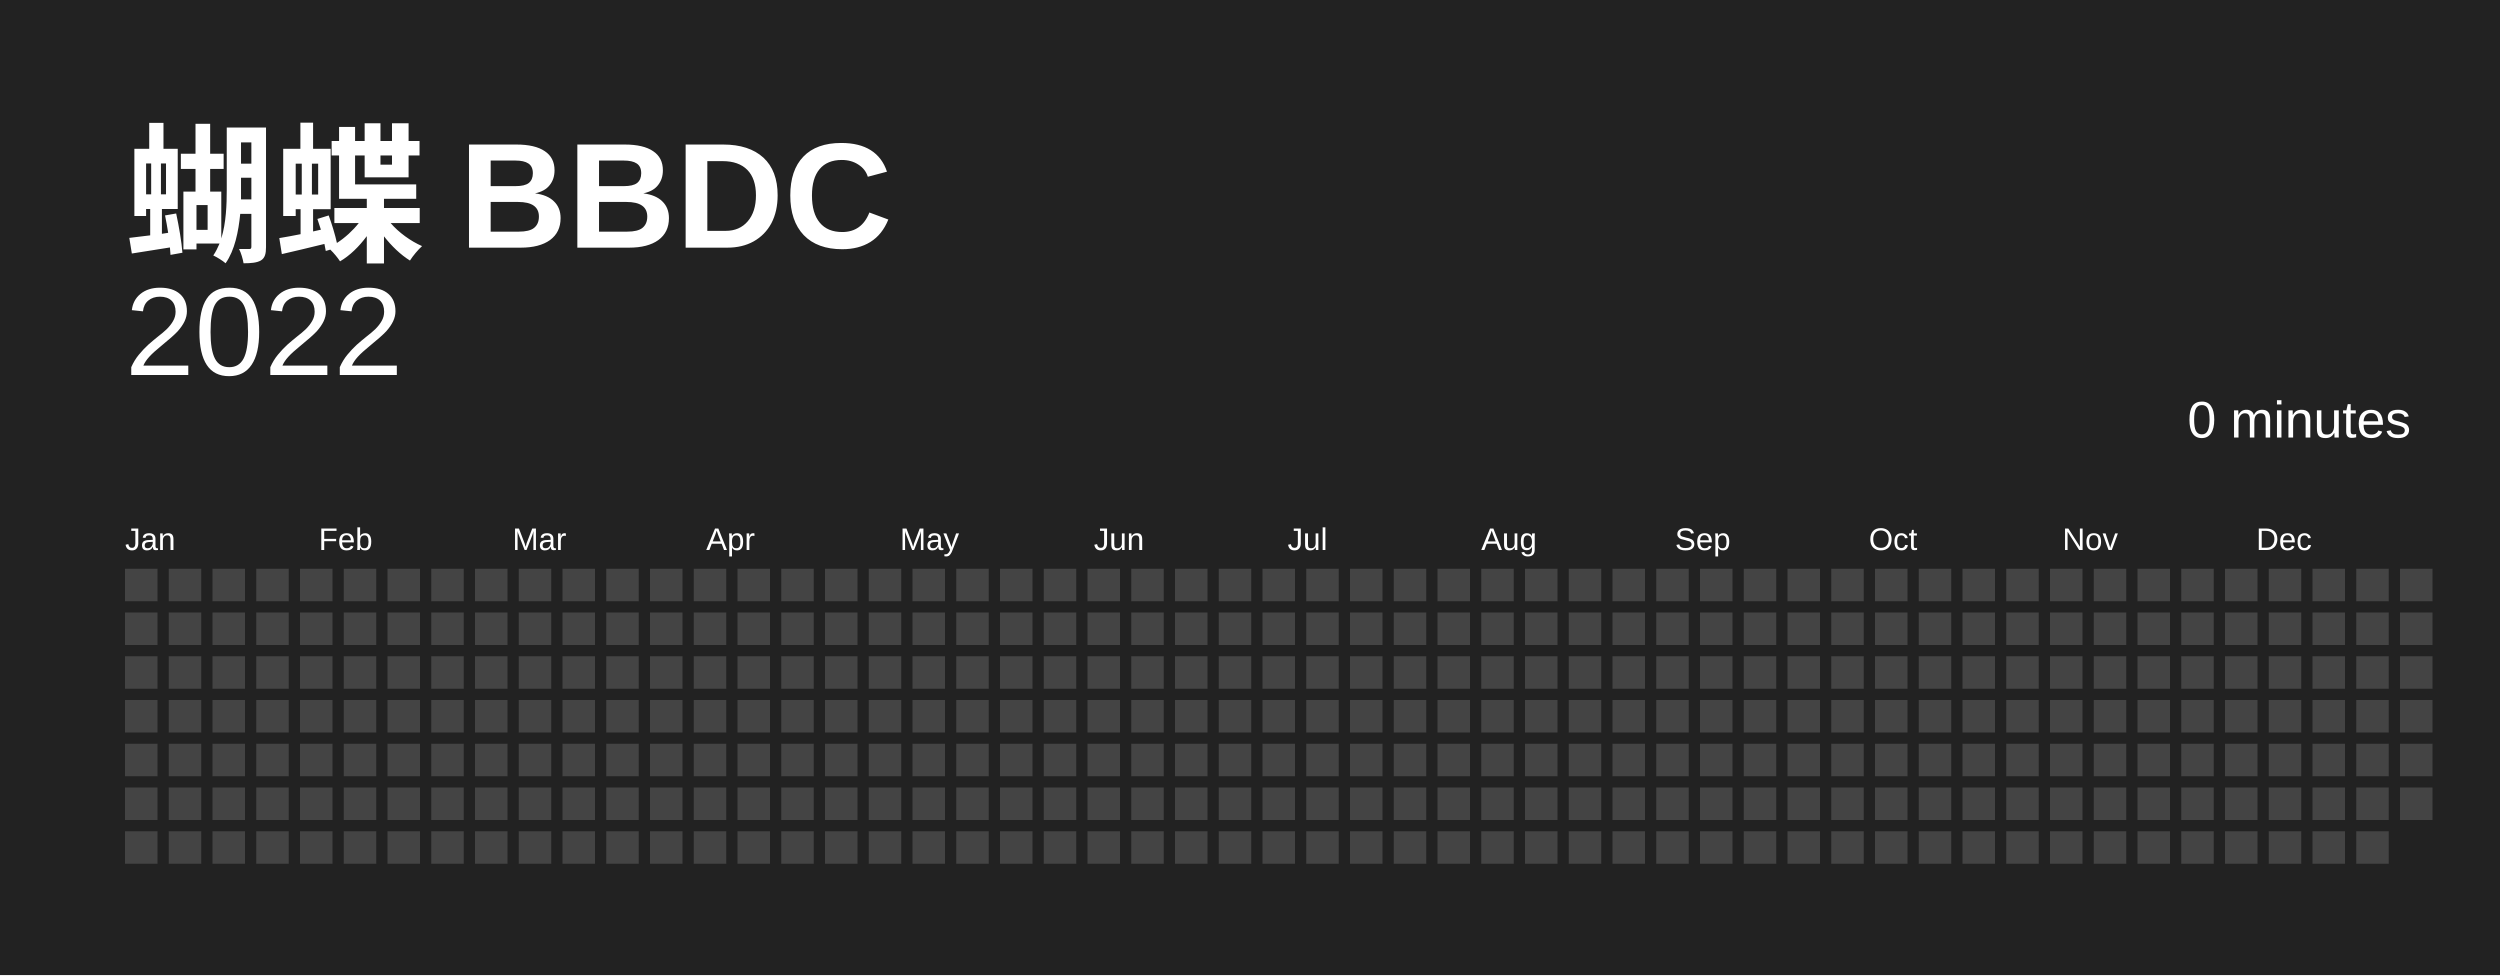
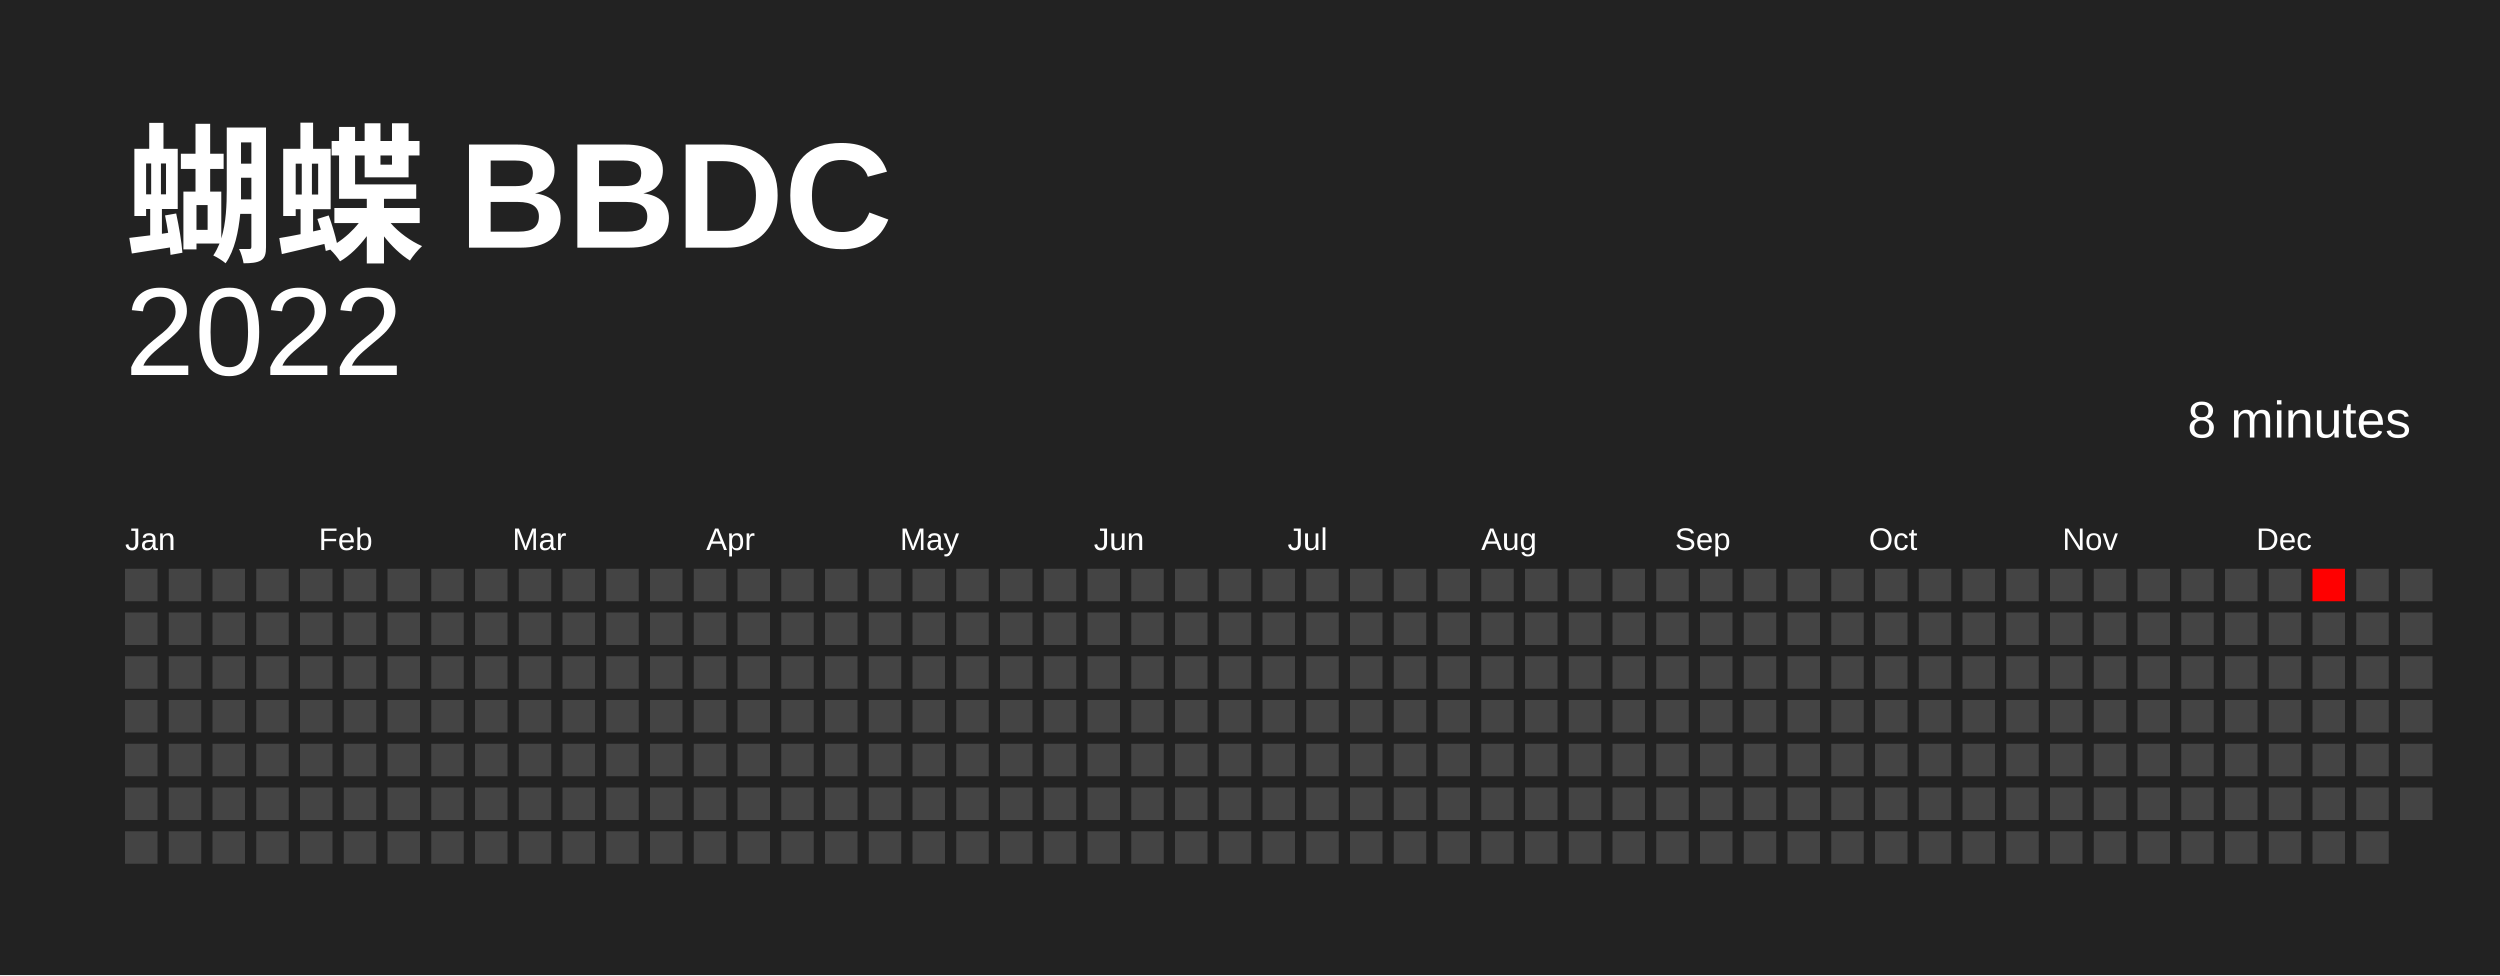
<svg xmlns="http://www.w3.org/2000/svg" baseProfile="full" height="78mm" version="1.1" viewBox="0,0,200,78" width="200mm">
  <defs />
  <rect fill="#222222" height="78" width="200" x="0" y="0" />
  <text fill="#FFFFFF" style="font-size:12px; font-family:Arial; font-weight:bold;" x="10" y="20">蝴蝶 BBDC</text>
  <text alignment-baseline="hanging" fill="#FFFFFF" style="font-size:10.0px; font-family:Arial;" x="10" y="30">2022</text>
-   <text alignment-baseline="hanging" fill="#FFFFFF" style="font-size:4.125px; font-family:Arial;" x="175" y="35">0 minutes</text>
+   <text alignment-baseline="hanging" fill="#FFFFFF" style="font-size:4.125px; font-family:Arial;" x="175" y="35">8 minutes</text>
  <text fill="#FFFFFF" style="font-size:2.5px; font-family:Arial" x="10.0" y="44">Jan</text>
  <text fill="#FFFFFF" style="font-size:2.5px; font-family:Arial" x="25.5" y="44">Feb</text>
  <text fill="#FFFFFF" style="font-size:2.5px; font-family:Arial" x="41.0" y="44">Mar</text>
  <text fill="#FFFFFF" style="font-size:2.5px; font-family:Arial" x="56.5" y="44">Apr</text>
  <text fill="#FFFFFF" style="font-size:2.5px; font-family:Arial" x="72.0" y="44">May</text>
  <text fill="#FFFFFF" style="font-size:2.5px; font-family:Arial" x="87.5" y="44">Jun</text>
  <text fill="#FFFFFF" style="font-size:2.5px; font-family:Arial" x="103.0" y="44">Jul</text>
  <text fill="#FFFFFF" style="font-size:2.5px; font-family:Arial" x="118.5" y="44">Aug</text>
  <text fill="#FFFFFF" style="font-size:2.5px; font-family:Arial" x="134.0" y="44">Sep</text>
  <text fill="#FFFFFF" style="font-size:2.5px; font-family:Arial" x="149.5" y="44">Oct</text>
  <text fill="#FFFFFF" style="font-size:2.5px; font-family:Arial" x="165.0" y="44">Nov</text>
  <text fill="#FFFFFF" style="font-size:2.5px; font-family:Arial" x="180.5" y="44">Dec</text>
  <rect fill="#444444" height="2.6" width="2.6" x="10.0" y="45.5" />
  <rect fill="#444444" height="2.6" width="2.6" x="10.0" y="49.0" />
  <rect fill="#444444" height="2.6" width="2.6" x="10.0" y="52.5" />
  <rect fill="#444444" height="2.6" width="2.6" x="10.0" y="56.0" />
  <rect fill="#444444" height="2.6" width="2.6" x="10.0" y="59.5" />
  <rect fill="#444444" height="2.6" width="2.6" x="10.0" y="63.0" />
  <rect fill="#444444" height="2.6" width="2.6" x="10.0" y="66.5" />
  <rect fill="#444444" height="2.6" width="2.6" x="13.5" y="45.5" />
  <rect fill="#444444" height="2.6" width="2.6" x="13.5" y="49.0" />
  <rect fill="#444444" height="2.6" width="2.6" x="13.5" y="52.5" />
  <rect fill="#444444" height="2.6" width="2.6" x="13.5" y="56.0" />
  <rect fill="#444444" height="2.6" width="2.6" x="13.5" y="59.5" />
  <rect fill="#444444" height="2.6" width="2.6" x="13.5" y="63.0" />
  <rect fill="#444444" height="2.6" width="2.6" x="13.5" y="66.5" />
  <rect fill="#444444" height="2.6" width="2.6" x="17.0" y="45.5" />
  <rect fill="#444444" height="2.6" width="2.6" x="17.0" y="49.0" />
  <rect fill="#444444" height="2.6" width="2.6" x="17.0" y="52.5" />
  <rect fill="#444444" height="2.6" width="2.6" x="17.0" y="56.0" />
  <rect fill="#444444" height="2.6" width="2.6" x="17.0" y="59.5" />
  <rect fill="#444444" height="2.6" width="2.6" x="17.0" y="63.0" />
  <rect fill="#444444" height="2.6" width="2.6" x="17.0" y="66.5" />
  <rect fill="#444444" height="2.6" width="2.6" x="20.5" y="45.5" />
  <rect fill="#444444" height="2.6" width="2.6" x="20.5" y="49.0" />
  <rect fill="#444444" height="2.6" width="2.6" x="20.5" y="52.5" />
  <rect fill="#444444" height="2.6" width="2.6" x="20.5" y="56.0" />
  <rect fill="#444444" height="2.6" width="2.6" x="20.5" y="59.5" />
  <rect fill="#444444" height="2.6" width="2.6" x="20.5" y="63.0" />
  <rect fill="#444444" height="2.6" width="2.6" x="20.5" y="66.5" />
  <rect fill="#444444" height="2.6" width="2.6" x="24.0" y="45.5" />
  <rect fill="#444444" height="2.6" width="2.6" x="24.0" y="49.0" />
  <rect fill="#444444" height="2.6" width="2.6" x="24.0" y="52.5" />
  <rect fill="#444444" height="2.6" width="2.6" x="24.0" y="56.0" />
  <rect fill="#444444" height="2.6" width="2.6" x="24.0" y="59.5" />
  <rect fill="#444444" height="2.6" width="2.6" x="24.0" y="63.0" />
  <rect fill="#444444" height="2.6" width="2.6" x="24.0" y="66.5" />
  <rect fill="#444444" height="2.6" width="2.6" x="27.5" y="45.5" />
  <rect fill="#444444" height="2.6" width="2.6" x="27.5" y="49.0" />
  <rect fill="#444444" height="2.6" width="2.6" x="27.5" y="52.5" />
  <rect fill="#444444" height="2.6" width="2.6" x="27.5" y="56.0" />
  <rect fill="#444444" height="2.6" width="2.6" x="27.5" y="59.5" />
  <rect fill="#444444" height="2.6" width="2.6" x="27.5" y="63.0" />
  <rect fill="#444444" height="2.6" width="2.6" x="27.5" y="66.5" />
  <rect fill="#444444" height="2.6" width="2.6" x="31.0" y="45.5" />
  <rect fill="#444444" height="2.6" width="2.6" x="31.0" y="49.0" />
  <rect fill="#444444" height="2.6" width="2.6" x="31.0" y="52.5" />
  <rect fill="#444444" height="2.6" width="2.6" x="31.0" y="56.0" />
  <rect fill="#444444" height="2.6" width="2.6" x="31.0" y="59.5" />
  <rect fill="#444444" height="2.6" width="2.6" x="31.0" y="63.0" />
  <rect fill="#444444" height="2.6" width="2.6" x="31.0" y="66.5" />
  <rect fill="#444444" height="2.6" width="2.6" x="34.5" y="45.5" />
  <rect fill="#444444" height="2.6" width="2.6" x="34.5" y="49.0" />
  <rect fill="#444444" height="2.6" width="2.6" x="34.5" y="52.5" />
  <rect fill="#444444" height="2.6" width="2.6" x="34.5" y="56.0" />
  <rect fill="#444444" height="2.6" width="2.6" x="34.5" y="59.5" />
  <rect fill="#444444" height="2.6" width="2.6" x="34.5" y="63.0" />
  <rect fill="#444444" height="2.6" width="2.6" x="34.5" y="66.5" />
  <rect fill="#444444" height="2.6" width="2.6" x="38.0" y="45.5" />
  <rect fill="#444444" height="2.6" width="2.6" x="38.0" y="49.0" />
  <rect fill="#444444" height="2.6" width="2.6" x="38.0" y="52.5" />
  <rect fill="#444444" height="2.6" width="2.6" x="38.0" y="56.0" />
  <rect fill="#444444" height="2.6" width="2.6" x="38.0" y="59.5" />
  <rect fill="#444444" height="2.6" width="2.6" x="38.0" y="63.0" />
  <rect fill="#444444" height="2.6" width="2.6" x="38.0" y="66.5" />
  <rect fill="#444444" height="2.6" width="2.6" x="41.5" y="45.5" />
  <rect fill="#444444" height="2.6" width="2.6" x="41.5" y="49.0" />
  <rect fill="#444444" height="2.6" width="2.6" x="41.5" y="52.5" />
  <rect fill="#444444" height="2.6" width="2.6" x="41.5" y="56.0" />
  <rect fill="#444444" height="2.6" width="2.6" x="41.5" y="59.5" />
  <rect fill="#444444" height="2.6" width="2.6" x="41.5" y="63.0" />
  <rect fill="#444444" height="2.6" width="2.6" x="41.5" y="66.5" />
  <rect fill="#444444" height="2.6" width="2.6" x="45.0" y="45.5" />
  <rect fill="#444444" height="2.6" width="2.6" x="45.0" y="49.0" />
  <rect fill="#444444" height="2.6" width="2.6" x="45.0" y="52.5" />
  <rect fill="#444444" height="2.6" width="2.6" x="45.0" y="56.0" />
  <rect fill="#444444" height="2.6" width="2.6" x="45.0" y="59.5" />
  <rect fill="#444444" height="2.6" width="2.6" x="45.0" y="63.0" />
  <rect fill="#444444" height="2.6" width="2.6" x="45.0" y="66.5" />
  <rect fill="#444444" height="2.6" width="2.6" x="48.5" y="45.5" />
  <rect fill="#444444" height="2.6" width="2.6" x="48.5" y="49.0" />
  <rect fill="#444444" height="2.6" width="2.6" x="48.5" y="52.5" />
  <rect fill="#444444" height="2.6" width="2.6" x="48.5" y="56.0" />
  <rect fill="#444444" height="2.6" width="2.6" x="48.5" y="59.5" />
  <rect fill="#444444" height="2.6" width="2.6" x="48.5" y="63.0" />
  <rect fill="#444444" height="2.6" width="2.6" x="48.5" y="66.5" />
  <rect fill="#444444" height="2.6" width="2.6" x="52.0" y="45.5" />
  <rect fill="#444444" height="2.6" width="2.6" x="52.0" y="49.0" />
  <rect fill="#444444" height="2.6" width="2.6" x="52.0" y="52.5" />
  <rect fill="#444444" height="2.6" width="2.6" x="52.0" y="56.0" />
  <rect fill="#444444" height="2.6" width="2.6" x="52.0" y="59.5" />
  <rect fill="#444444" height="2.6" width="2.6" x="52.0" y="63.0" />
  <rect fill="#444444" height="2.6" width="2.6" x="52.0" y="66.5" />
  <rect fill="#444444" height="2.6" width="2.6" x="55.5" y="45.5" />
  <rect fill="#444444" height="2.6" width="2.6" x="55.5" y="49.0" />
  <rect fill="#444444" height="2.6" width="2.6" x="55.5" y="52.5" />
  <rect fill="#444444" height="2.6" width="2.6" x="55.5" y="56.0" />
  <rect fill="#444444" height="2.6" width="2.6" x="55.5" y="59.5" />
  <rect fill="#444444" height="2.6" width="2.6" x="55.5" y="63.0" />
  <rect fill="#444444" height="2.6" width="2.6" x="55.5" y="66.5" />
  <rect fill="#444444" height="2.6" width="2.6" x="59.0" y="45.5" />
  <rect fill="#444444" height="2.6" width="2.6" x="59.0" y="49.0" />
  <rect fill="#444444" height="2.6" width="2.6" x="59.0" y="52.5" />
  <rect fill="#444444" height="2.6" width="2.6" x="59.0" y="56.0" />
  <rect fill="#444444" height="2.6" width="2.6" x="59.0" y="59.5" />
  <rect fill="#444444" height="2.6" width="2.6" x="59.0" y="63.0" />
  <rect fill="#444444" height="2.6" width="2.6" x="59.0" y="66.5" />
  <rect fill="#444444" height="2.6" width="2.6" x="62.5" y="45.5" />
  <rect fill="#444444" height="2.6" width="2.6" x="62.5" y="49.0" />
  <rect fill="#444444" height="2.6" width="2.6" x="62.5" y="52.5" />
  <rect fill="#444444" height="2.6" width="2.6" x="62.5" y="56.0" />
  <rect fill="#444444" height="2.6" width="2.6" x="62.5" y="59.5" />
  <rect fill="#444444" height="2.6" width="2.6" x="62.5" y="63.0" />
  <rect fill="#444444" height="2.6" width="2.6" x="62.5" y="66.5" />
  <rect fill="#444444" height="2.6" width="2.6" x="66.0" y="45.5" />
  <rect fill="#444444" height="2.6" width="2.6" x="66.0" y="49.0" />
  <rect fill="#444444" height="2.6" width="2.6" x="66.0" y="52.5" />
  <rect fill="#444444" height="2.6" width="2.6" x="66.0" y="56.0" />
  <rect fill="#444444" height="2.6" width="2.6" x="66.0" y="59.5" />
  <rect fill="#444444" height="2.6" width="2.6" x="66.0" y="63.0" />
  <rect fill="#444444" height="2.6" width="2.6" x="66.0" y="66.5" />
  <rect fill="#444444" height="2.6" width="2.6" x="69.5" y="45.5" />
  <rect fill="#444444" height="2.6" width="2.6" x="69.5" y="49.0" />
  <rect fill="#444444" height="2.6" width="2.6" x="69.5" y="52.5" />
  <rect fill="#444444" height="2.6" width="2.6" x="69.5" y="56.0" />
  <rect fill="#444444" height="2.6" width="2.6" x="69.5" y="59.5" />
  <rect fill="#444444" height="2.6" width="2.6" x="69.5" y="63.0" />
  <rect fill="#444444" height="2.6" width="2.6" x="69.5" y="66.5" />
  <rect fill="#444444" height="2.6" width="2.6" x="73.0" y="45.5" />
  <rect fill="#444444" height="2.6" width="2.6" x="73.0" y="49.0" />
  <rect fill="#444444" height="2.6" width="2.6" x="73.0" y="52.5" />
  <rect fill="#444444" height="2.6" width="2.6" x="73.0" y="56.0" />
  <rect fill="#444444" height="2.6" width="2.6" x="73.0" y="59.5" />
  <rect fill="#444444" height="2.6" width="2.6" x="73.0" y="63.0" />
  <rect fill="#444444" height="2.6" width="2.6" x="73.0" y="66.5" />
  <rect fill="#444444" height="2.6" width="2.6" x="76.5" y="45.5" />
  <rect fill="#444444" height="2.6" width="2.6" x="76.5" y="49.0" />
  <rect fill="#444444" height="2.6" width="2.6" x="76.5" y="52.5" />
  <rect fill="#444444" height="2.6" width="2.6" x="76.5" y="56.0" />
  <rect fill="#444444" height="2.6" width="2.6" x="76.5" y="59.5" />
  <rect fill="#444444" height="2.6" width="2.6" x="76.5" y="63.0" />
  <rect fill="#444444" height="2.6" width="2.6" x="76.5" y="66.5" />
  <rect fill="#444444" height="2.6" width="2.6" x="80.0" y="45.5" />
  <rect fill="#444444" height="2.6" width="2.6" x="80.0" y="49.0" />
  <rect fill="#444444" height="2.6" width="2.6" x="80.0" y="52.5" />
  <rect fill="#444444" height="2.6" width="2.6" x="80.0" y="56.0" />
  <rect fill="#444444" height="2.6" width="2.6" x="80.0" y="59.5" />
  <rect fill="#444444" height="2.6" width="2.6" x="80.0" y="63.0" />
  <rect fill="#444444" height="2.6" width="2.6" x="80.0" y="66.5" />
  <rect fill="#444444" height="2.6" width="2.6" x="83.5" y="45.5" />
  <rect fill="#444444" height="2.6" width="2.6" x="83.5" y="49.0" />
  <rect fill="#444444" height="2.6" width="2.6" x="83.5" y="52.5" />
  <rect fill="#444444" height="2.6" width="2.6" x="83.5" y="56.0" />
  <rect fill="#444444" height="2.6" width="2.6" x="83.5" y="59.5" />
  <rect fill="#444444" height="2.6" width="2.6" x="83.5" y="63.0" />
  <rect fill="#444444" height="2.6" width="2.6" x="83.5" y="66.5" />
  <rect fill="#444444" height="2.6" width="2.6" x="87.0" y="45.5" />
  <rect fill="#444444" height="2.6" width="2.6" x="87.0" y="49.0" />
  <rect fill="#444444" height="2.6" width="2.6" x="87.0" y="52.5" />
  <rect fill="#444444" height="2.6" width="2.6" x="87.0" y="56.0" />
  <rect fill="#444444" height="2.6" width="2.6" x="87.0" y="59.5" />
  <rect fill="#444444" height="2.6" width="2.6" x="87.0" y="63.0" />
  <rect fill="#444444" height="2.6" width="2.6" x="87.0" y="66.5" />
  <rect fill="#444444" height="2.6" width="2.6" x="90.5" y="45.5" />
  <rect fill="#444444" height="2.6" width="2.6" x="90.5" y="49.0" />
  <rect fill="#444444" height="2.6" width="2.6" x="90.5" y="52.5" />
  <rect fill="#444444" height="2.6" width="2.6" x="90.5" y="56.0" />
  <rect fill="#444444" height="2.6" width="2.6" x="90.5" y="59.5" />
  <rect fill="#444444" height="2.6" width="2.6" x="90.5" y="63.0" />
  <rect fill="#444444" height="2.6" width="2.6" x="90.5" y="66.5" />
  <rect fill="#444444" height="2.6" width="2.6" x="94.0" y="45.5" />
  <rect fill="#444444" height="2.6" width="2.6" x="94.0" y="49.0" />
  <rect fill="#444444" height="2.6" width="2.6" x="94.0" y="52.5" />
  <rect fill="#444444" height="2.6" width="2.6" x="94.0" y="56.0" />
  <rect fill="#444444" height="2.6" width="2.6" x="94.0" y="59.5" />
  <rect fill="#444444" height="2.6" width="2.6" x="94.0" y="63.0" />
  <rect fill="#444444" height="2.6" width="2.6" x="94.0" y="66.5" />
  <rect fill="#444444" height="2.6" width="2.6" x="97.5" y="45.5" />
  <rect fill="#444444" height="2.6" width="2.6" x="97.5" y="49.0" />
  <rect fill="#444444" height="2.6" width="2.6" x="97.5" y="52.5" />
  <rect fill="#444444" height="2.6" width="2.6" x="97.5" y="56.0" />
  <rect fill="#444444" height="2.6" width="2.6" x="97.5" y="59.5" />
  <rect fill="#444444" height="2.6" width="2.6" x="97.5" y="63.0" />
  <rect fill="#444444" height="2.6" width="2.6" x="97.5" y="66.5" />
  <rect fill="#444444" height="2.6" width="2.6" x="101.0" y="45.5" />
  <rect fill="#444444" height="2.6" width="2.6" x="101.0" y="49.0" />
  <rect fill="#444444" height="2.6" width="2.6" x="101.0" y="52.5" />
  <rect fill="#444444" height="2.6" width="2.6" x="101.0" y="56.0" />
  <rect fill="#444444" height="2.6" width="2.6" x="101.0" y="59.5" />
  <rect fill="#444444" height="2.6" width="2.6" x="101.0" y="63.0" />
  <rect fill="#444444" height="2.6" width="2.6" x="101.0" y="66.5" />
  <rect fill="#444444" height="2.6" width="2.6" x="104.5" y="45.5" />
  <rect fill="#444444" height="2.6" width="2.6" x="104.5" y="49.0" />
  <rect fill="#444444" height="2.6" width="2.6" x="104.5" y="52.5" />
  <rect fill="#444444" height="2.6" width="2.6" x="104.5" y="56.0" />
  <rect fill="#444444" height="2.6" width="2.6" x="104.5" y="59.5" />
  <rect fill="#444444" height="2.6" width="2.6" x="104.5" y="63.0" />
  <rect fill="#444444" height="2.6" width="2.6" x="104.5" y="66.5" />
  <rect fill="#444444" height="2.6" width="2.6" x="108.0" y="45.5" />
  <rect fill="#444444" height="2.6" width="2.6" x="108.0" y="49.0" />
  <rect fill="#444444" height="2.6" width="2.6" x="108.0" y="52.5" />
  <rect fill="#444444" height="2.6" width="2.6" x="108.0" y="56.0" />
  <rect fill="#444444" height="2.6" width="2.6" x="108.0" y="59.5" />
  <rect fill="#444444" height="2.6" width="2.6" x="108.0" y="63.0" />
  <rect fill="#444444" height="2.6" width="2.6" x="108.0" y="66.5" />
  <rect fill="#444444" height="2.6" width="2.6" x="111.5" y="45.5" />
  <rect fill="#444444" height="2.6" width="2.6" x="111.5" y="49.0" />
  <rect fill="#444444" height="2.6" width="2.6" x="111.5" y="52.5" />
  <rect fill="#444444" height="2.6" width="2.6" x="111.5" y="56.0" />
  <rect fill="#444444" height="2.6" width="2.6" x="111.5" y="59.5" />
  <rect fill="#444444" height="2.6" width="2.6" x="111.5" y="63.0" />
  <rect fill="#444444" height="2.6" width="2.6" x="111.5" y="66.5" />
  <rect fill="#444444" height="2.6" width="2.6" x="115.0" y="45.5" />
  <rect fill="#444444" height="2.6" width="2.6" x="115.0" y="49.0" />
  <rect fill="#444444" height="2.6" width="2.6" x="115.0" y="52.5" />
  <rect fill="#444444" height="2.6" width="2.6" x="115.0" y="56.0" />
  <rect fill="#444444" height="2.6" width="2.6" x="115.0" y="59.5" />
  <rect fill="#444444" height="2.6" width="2.6" x="115.0" y="63.0" />
  <rect fill="#444444" height="2.6" width="2.6" x="115.0" y="66.5" />
  <rect fill="#444444" height="2.6" width="2.6" x="118.5" y="45.5" />
  <rect fill="#444444" height="2.6" width="2.6" x="118.5" y="49.0" />
  <rect fill="#444444" height="2.6" width="2.6" x="118.5" y="52.5" />
  <rect fill="#444444" height="2.6" width="2.6" x="118.5" y="56.0" />
  <rect fill="#444444" height="2.6" width="2.6" x="118.5" y="59.5" />
  <rect fill="#444444" height="2.6" width="2.6" x="118.5" y="63.0" />
  <rect fill="#444444" height="2.6" width="2.6" x="118.5" y="66.5" />
  <rect fill="#444444" height="2.6" width="2.6" x="122.0" y="45.5" />
  <rect fill="#444444" height="2.6" width="2.6" x="122.0" y="49.0" />
  <rect fill="#444444" height="2.6" width="2.6" x="122.0" y="52.5" />
  <rect fill="#444444" height="2.6" width="2.6" x="122.0" y="56.0" />
  <rect fill="#444444" height="2.6" width="2.6" x="122.0" y="59.5" />
  <rect fill="#444444" height="2.6" width="2.6" x="122.0" y="63.0" />
  <rect fill="#444444" height="2.6" width="2.6" x="122.0" y="66.5" />
  <rect fill="#444444" height="2.6" width="2.6" x="125.5" y="45.5" />
  <rect fill="#444444" height="2.6" width="2.6" x="125.5" y="49.0" />
  <rect fill="#444444" height="2.6" width="2.6" x="125.5" y="52.5" />
  <rect fill="#444444" height="2.6" width="2.6" x="125.5" y="56.0" />
  <rect fill="#444444" height="2.6" width="2.6" x="125.5" y="59.5" />
  <rect fill="#444444" height="2.6" width="2.6" x="125.5" y="63.0" />
  <rect fill="#444444" height="2.6" width="2.6" x="125.5" y="66.5" />
  <rect fill="#444444" height="2.6" width="2.6" x="129.0" y="45.5" />
  <rect fill="#444444" height="2.6" width="2.6" x="129.0" y="49.0" />
  <rect fill="#444444" height="2.6" width="2.6" x="129.0" y="52.5" />
  <rect fill="#444444" height="2.6" width="2.6" x="129.0" y="56.0" />
  <rect fill="#444444" height="2.6" width="2.6" x="129.0" y="59.5" />
  <rect fill="#444444" height="2.6" width="2.6" x="129.0" y="63.0" />
  <rect fill="#444444" height="2.6" width="2.6" x="129.0" y="66.5" />
  <rect fill="#444444" height="2.6" width="2.6" x="132.5" y="45.5" />
  <rect fill="#444444" height="2.6" width="2.6" x="132.5" y="49.0" />
  <rect fill="#444444" height="2.6" width="2.6" x="132.5" y="52.5" />
  <rect fill="#444444" height="2.6" width="2.6" x="132.5" y="56.0" />
  <rect fill="#444444" height="2.6" width="2.6" x="132.5" y="59.5" />
  <rect fill="#444444" height="2.6" width="2.6" x="132.5" y="63.0" />
  <rect fill="#444444" height="2.6" width="2.6" x="132.5" y="66.5" />
  <rect fill="#444444" height="2.6" width="2.6" x="136.0" y="45.5" />
  <rect fill="#444444" height="2.6" width="2.6" x="136.0" y="49.0" />
  <rect fill="#444444" height="2.6" width="2.6" x="136.0" y="52.5" />
  <rect fill="#444444" height="2.6" width="2.6" x="136.0" y="56.0" />
  <rect fill="#444444" height="2.6" width="2.6" x="136.0" y="59.5" />
  <rect fill="#444444" height="2.6" width="2.6" x="136.0" y="63.0" />
  <rect fill="#444444" height="2.6" width="2.6" x="136.0" y="66.5" />
  <rect fill="#444444" height="2.6" width="2.6" x="139.5" y="45.5" />
  <rect fill="#444444" height="2.6" width="2.6" x="139.5" y="49.0" />
  <rect fill="#444444" height="2.6" width="2.6" x="139.5" y="52.5" />
  <rect fill="#444444" height="2.6" width="2.6" x="139.5" y="56.0" />
  <rect fill="#444444" height="2.6" width="2.6" x="139.5" y="59.5" />
  <rect fill="#444444" height="2.6" width="2.6" x="139.5" y="63.0" />
  <rect fill="#444444" height="2.6" width="2.6" x="139.5" y="66.5" />
  <rect fill="#444444" height="2.6" width="2.6" x="143.0" y="45.5" />
  <rect fill="#444444" height="2.6" width="2.6" x="143.0" y="49.0" />
  <rect fill="#444444" height="2.6" width="2.6" x="143.0" y="52.5" />
  <rect fill="#444444" height="2.6" width="2.6" x="143.0" y="56.0" />
  <rect fill="#444444" height="2.6" width="2.6" x="143.0" y="59.5" />
  <rect fill="#444444" height="2.6" width="2.6" x="143.0" y="63.0" />
  <rect fill="#444444" height="2.6" width="2.6" x="143.0" y="66.5" />
  <rect fill="#444444" height="2.6" width="2.6" x="146.5" y="45.5" />
  <rect fill="#444444" height="2.6" width="2.6" x="146.5" y="49.0" />
  <rect fill="#444444" height="2.6" width="2.6" x="146.5" y="52.5" />
  <rect fill="#444444" height="2.6" width="2.6" x="146.5" y="56.0" />
  <rect fill="#444444" height="2.6" width="2.6" x="146.5" y="59.5" />
  <rect fill="#444444" height="2.6" width="2.6" x="146.5" y="63.0" />
  <rect fill="#444444" height="2.6" width="2.6" x="146.5" y="66.5" />
  <rect fill="#444444" height="2.6" width="2.6" x="150.0" y="45.5" />
  <rect fill="#444444" height="2.6" width="2.6" x="150.0" y="49.0" />
  <rect fill="#444444" height="2.6" width="2.6" x="150.0" y="52.5" />
  <rect fill="#444444" height="2.6" width="2.6" x="150.0" y="56.0" />
  <rect fill="#444444" height="2.6" width="2.6" x="150.0" y="59.5" />
  <rect fill="#444444" height="2.6" width="2.6" x="150.0" y="63.0" />
  <rect fill="#444444" height="2.6" width="2.6" x="150.0" y="66.5" />
  <rect fill="#444444" height="2.6" width="2.6" x="153.5" y="45.5" />
  <rect fill="#444444" height="2.6" width="2.6" x="153.5" y="49.0" />
  <rect fill="#444444" height="2.6" width="2.6" x="153.5" y="52.5" />
  <rect fill="#444444" height="2.6" width="2.6" x="153.5" y="56.0" />
  <rect fill="#444444" height="2.6" width="2.6" x="153.5" y="59.5" />
  <rect fill="#444444" height="2.6" width="2.6" x="153.5" y="63.0" />
  <rect fill="#444444" height="2.6" width="2.6" x="153.5" y="66.5" />
  <rect fill="#444444" height="2.6" width="2.6" x="157.0" y="45.5" />
  <rect fill="#444444" height="2.6" width="2.6" x="157.0" y="49.0" />
  <rect fill="#444444" height="2.6" width="2.6" x="157.0" y="52.5" />
  <rect fill="#444444" height="2.6" width="2.6" x="157.0" y="56.0" />
  <rect fill="#444444" height="2.6" width="2.6" x="157.0" y="59.5" />
  <rect fill="#444444" height="2.6" width="2.6" x="157.0" y="63.0" />
  <rect fill="#444444" height="2.6" width="2.6" x="157.0" y="66.5" />
  <rect fill="#444444" height="2.6" width="2.6" x="160.5" y="45.5" />
  <rect fill="#444444" height="2.6" width="2.6" x="160.5" y="49.0" />
  <rect fill="#444444" height="2.6" width="2.6" x="160.5" y="52.5" />
  <rect fill="#444444" height="2.6" width="2.6" x="160.5" y="56.0" />
  <rect fill="#444444" height="2.6" width="2.6" x="160.5" y="59.5" />
  <rect fill="#444444" height="2.6" width="2.6" x="160.5" y="63.0" />
  <rect fill="#444444" height="2.6" width="2.6" x="160.5" y="66.5" />
  <rect fill="#444444" height="2.6" width="2.6" x="164.0" y="45.5" />
  <rect fill="#444444" height="2.6" width="2.6" x="164.0" y="49.0" />
  <rect fill="#444444" height="2.6" width="2.6" x="164.0" y="52.5" />
  <rect fill="#444444" height="2.6" width="2.6" x="164.0" y="56.0" />
  <rect fill="#444444" height="2.6" width="2.6" x="164.0" y="59.5" />
  <rect fill="#444444" height="2.6" width="2.6" x="164.0" y="63.0" />
  <rect fill="#444444" height="2.6" width="2.6" x="164.0" y="66.5" />
  <rect fill="#444444" height="2.6" width="2.6" x="167.5" y="45.5" />
  <rect fill="#444444" height="2.6" width="2.6" x="167.5" y="49.0" />
  <rect fill="#444444" height="2.6" width="2.6" x="167.5" y="52.5" />
  <rect fill="#444444" height="2.6" width="2.6" x="167.5" y="56.0" />
  <rect fill="#444444" height="2.6" width="2.6" x="167.5" y="59.5" />
  <rect fill="#444444" height="2.6" width="2.6" x="167.5" y="63.0" />
  <rect fill="#444444" height="2.6" width="2.6" x="167.5" y="66.5" />
  <rect fill="#444444" height="2.6" width="2.6" x="171.0" y="45.5" />
  <rect fill="#444444" height="2.6" width="2.6" x="171.0" y="49.0" />
  <rect fill="#444444" height="2.6" width="2.6" x="171.0" y="52.5" />
  <rect fill="#444444" height="2.6" width="2.6" x="171.0" y="56.0" />
  <rect fill="#444444" height="2.6" width="2.6" x="171.0" y="59.5" />
  <rect fill="#444444" height="2.6" width="2.6" x="171.0" y="63.0" />
  <rect fill="#444444" height="2.6" width="2.6" x="171.0" y="66.5" />
  <rect fill="#444444" height="2.6" width="2.6" x="174.5" y="45.5" />
  <rect fill="#444444" height="2.6" width="2.6" x="174.5" y="49.0" />
  <rect fill="#444444" height="2.6" width="2.6" x="174.5" y="52.5" />
  <rect fill="#444444" height="2.6" width="2.6" x="174.5" y="56.0" />
  <rect fill="#444444" height="2.6" width="2.6" x="174.5" y="59.5" />
  <rect fill="#444444" height="2.6" width="2.6" x="174.5" y="63.0" />
  <rect fill="#444444" height="2.6" width="2.6" x="174.5" y="66.5" />
  <rect fill="#444444" height="2.6" width="2.6" x="178.0" y="45.5" />
  <rect fill="#444444" height="2.6" width="2.6" x="178.0" y="49.0" />
  <rect fill="#444444" height="2.6" width="2.6" x="178.0" y="52.5" />
  <rect fill="#444444" height="2.6" width="2.6" x="178.0" y="56.0" />
  <rect fill="#444444" height="2.6" width="2.6" x="178.0" y="59.5" />
  <rect fill="#444444" height="2.6" width="2.6" x="178.0" y="63.0" />
  <rect fill="#444444" height="2.6" width="2.6" x="178.0" y="66.5" />
  <rect fill="#444444" height="2.6" width="2.6" x="181.5" y="45.5" />
  <rect fill="#444444" height="2.6" width="2.6" x="181.5" y="49.0" />
  <rect fill="#444444" height="2.6" width="2.6" x="181.5" y="52.5" />
  <rect fill="#444444" height="2.6" width="2.6" x="181.5" y="56.0" />
  <rect fill="#444444" height="2.6" width="2.6" x="181.5" y="59.5" />
  <rect fill="#444444" height="2.6" width="2.6" x="181.5" y="63.0" />
  <rect fill="#444444" height="2.6" width="2.6" x="181.5" y="66.5" />
-   <rect fill="#444444" height="2.6" width="2.6" x="185.0" y="45.5" />
+   <rect fill="#ff0000" height="2.6" width="2.6" x="185.0" y="45.5" />
  <rect fill="#444444" height="2.6" width="2.6" x="185.0" y="49.0" />
  <rect fill="#444444" height="2.6" width="2.6" x="185.0" y="52.5" />
  <rect fill="#444444" height="2.6" width="2.6" x="185.0" y="56.0" />
  <rect fill="#444444" height="2.6" width="2.6" x="185.0" y="59.5" />
  <rect fill="#444444" height="2.6" width="2.6" x="185.0" y="63.0" />
  <rect fill="#444444" height="2.6" width="2.6" x="185.0" y="66.5" />
  <rect fill="#444444" height="2.6" width="2.6" x="188.5" y="45.5" />
  <rect fill="#444444" height="2.6" width="2.6" x="188.5" y="49.0" />
  <rect fill="#444444" height="2.6" width="2.6" x="188.5" y="52.5" />
  <rect fill="#444444" height="2.6" width="2.6" x="188.5" y="56.0" />
  <rect fill="#444444" height="2.6" width="2.6" x="188.5" y="59.5" />
  <rect fill="#444444" height="2.6" width="2.6" x="188.5" y="63.0" />
  <rect fill="#444444" height="2.6" width="2.6" x="188.5" y="66.5" />
  <rect fill="#444444" height="2.6" width="2.6" x="192.0" y="45.5" />
  <rect fill="#444444" height="2.6" width="2.6" x="192.0" y="49.0" />
  <rect fill="#444444" height="2.6" width="2.6" x="192.0" y="52.5" />
  <rect fill="#444444" height="2.6" width="2.6" x="192.0" y="56.0" />
  <rect fill="#444444" height="2.6" width="2.6" x="192.0" y="59.5" />
  <rect fill="#444444" height="2.6" width="2.6" x="192.0" y="63.0" />
</svg>
